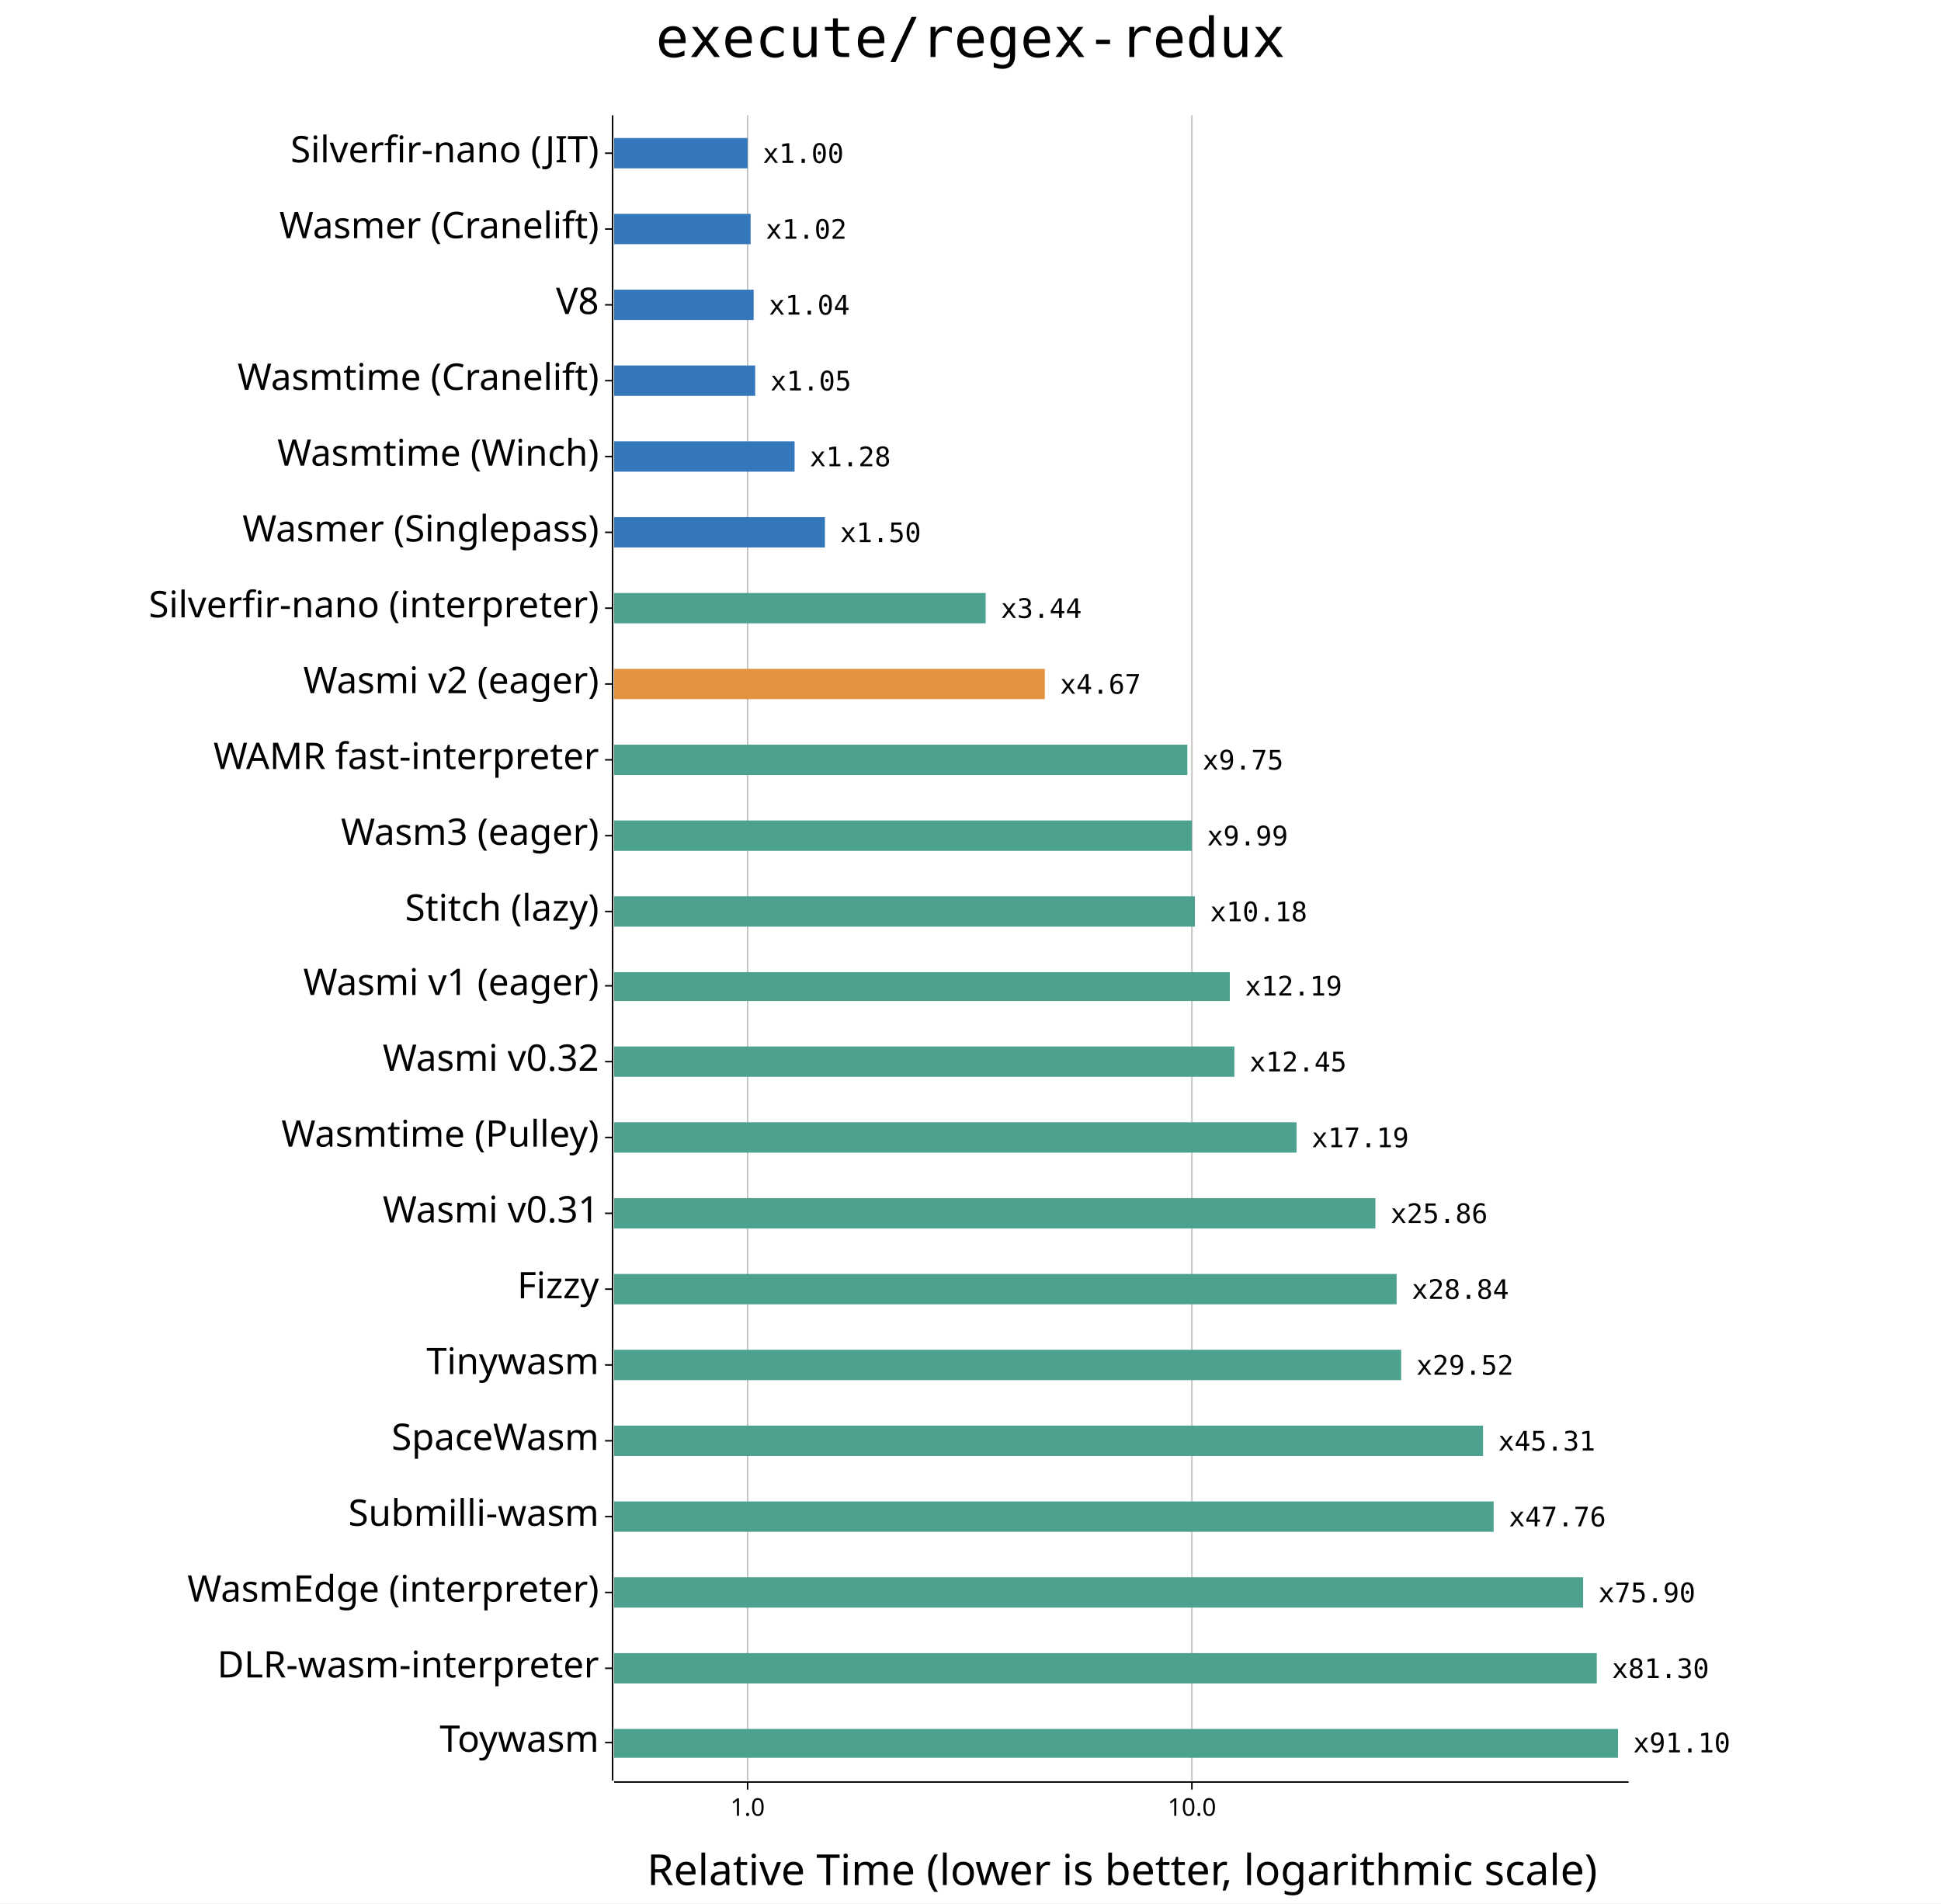
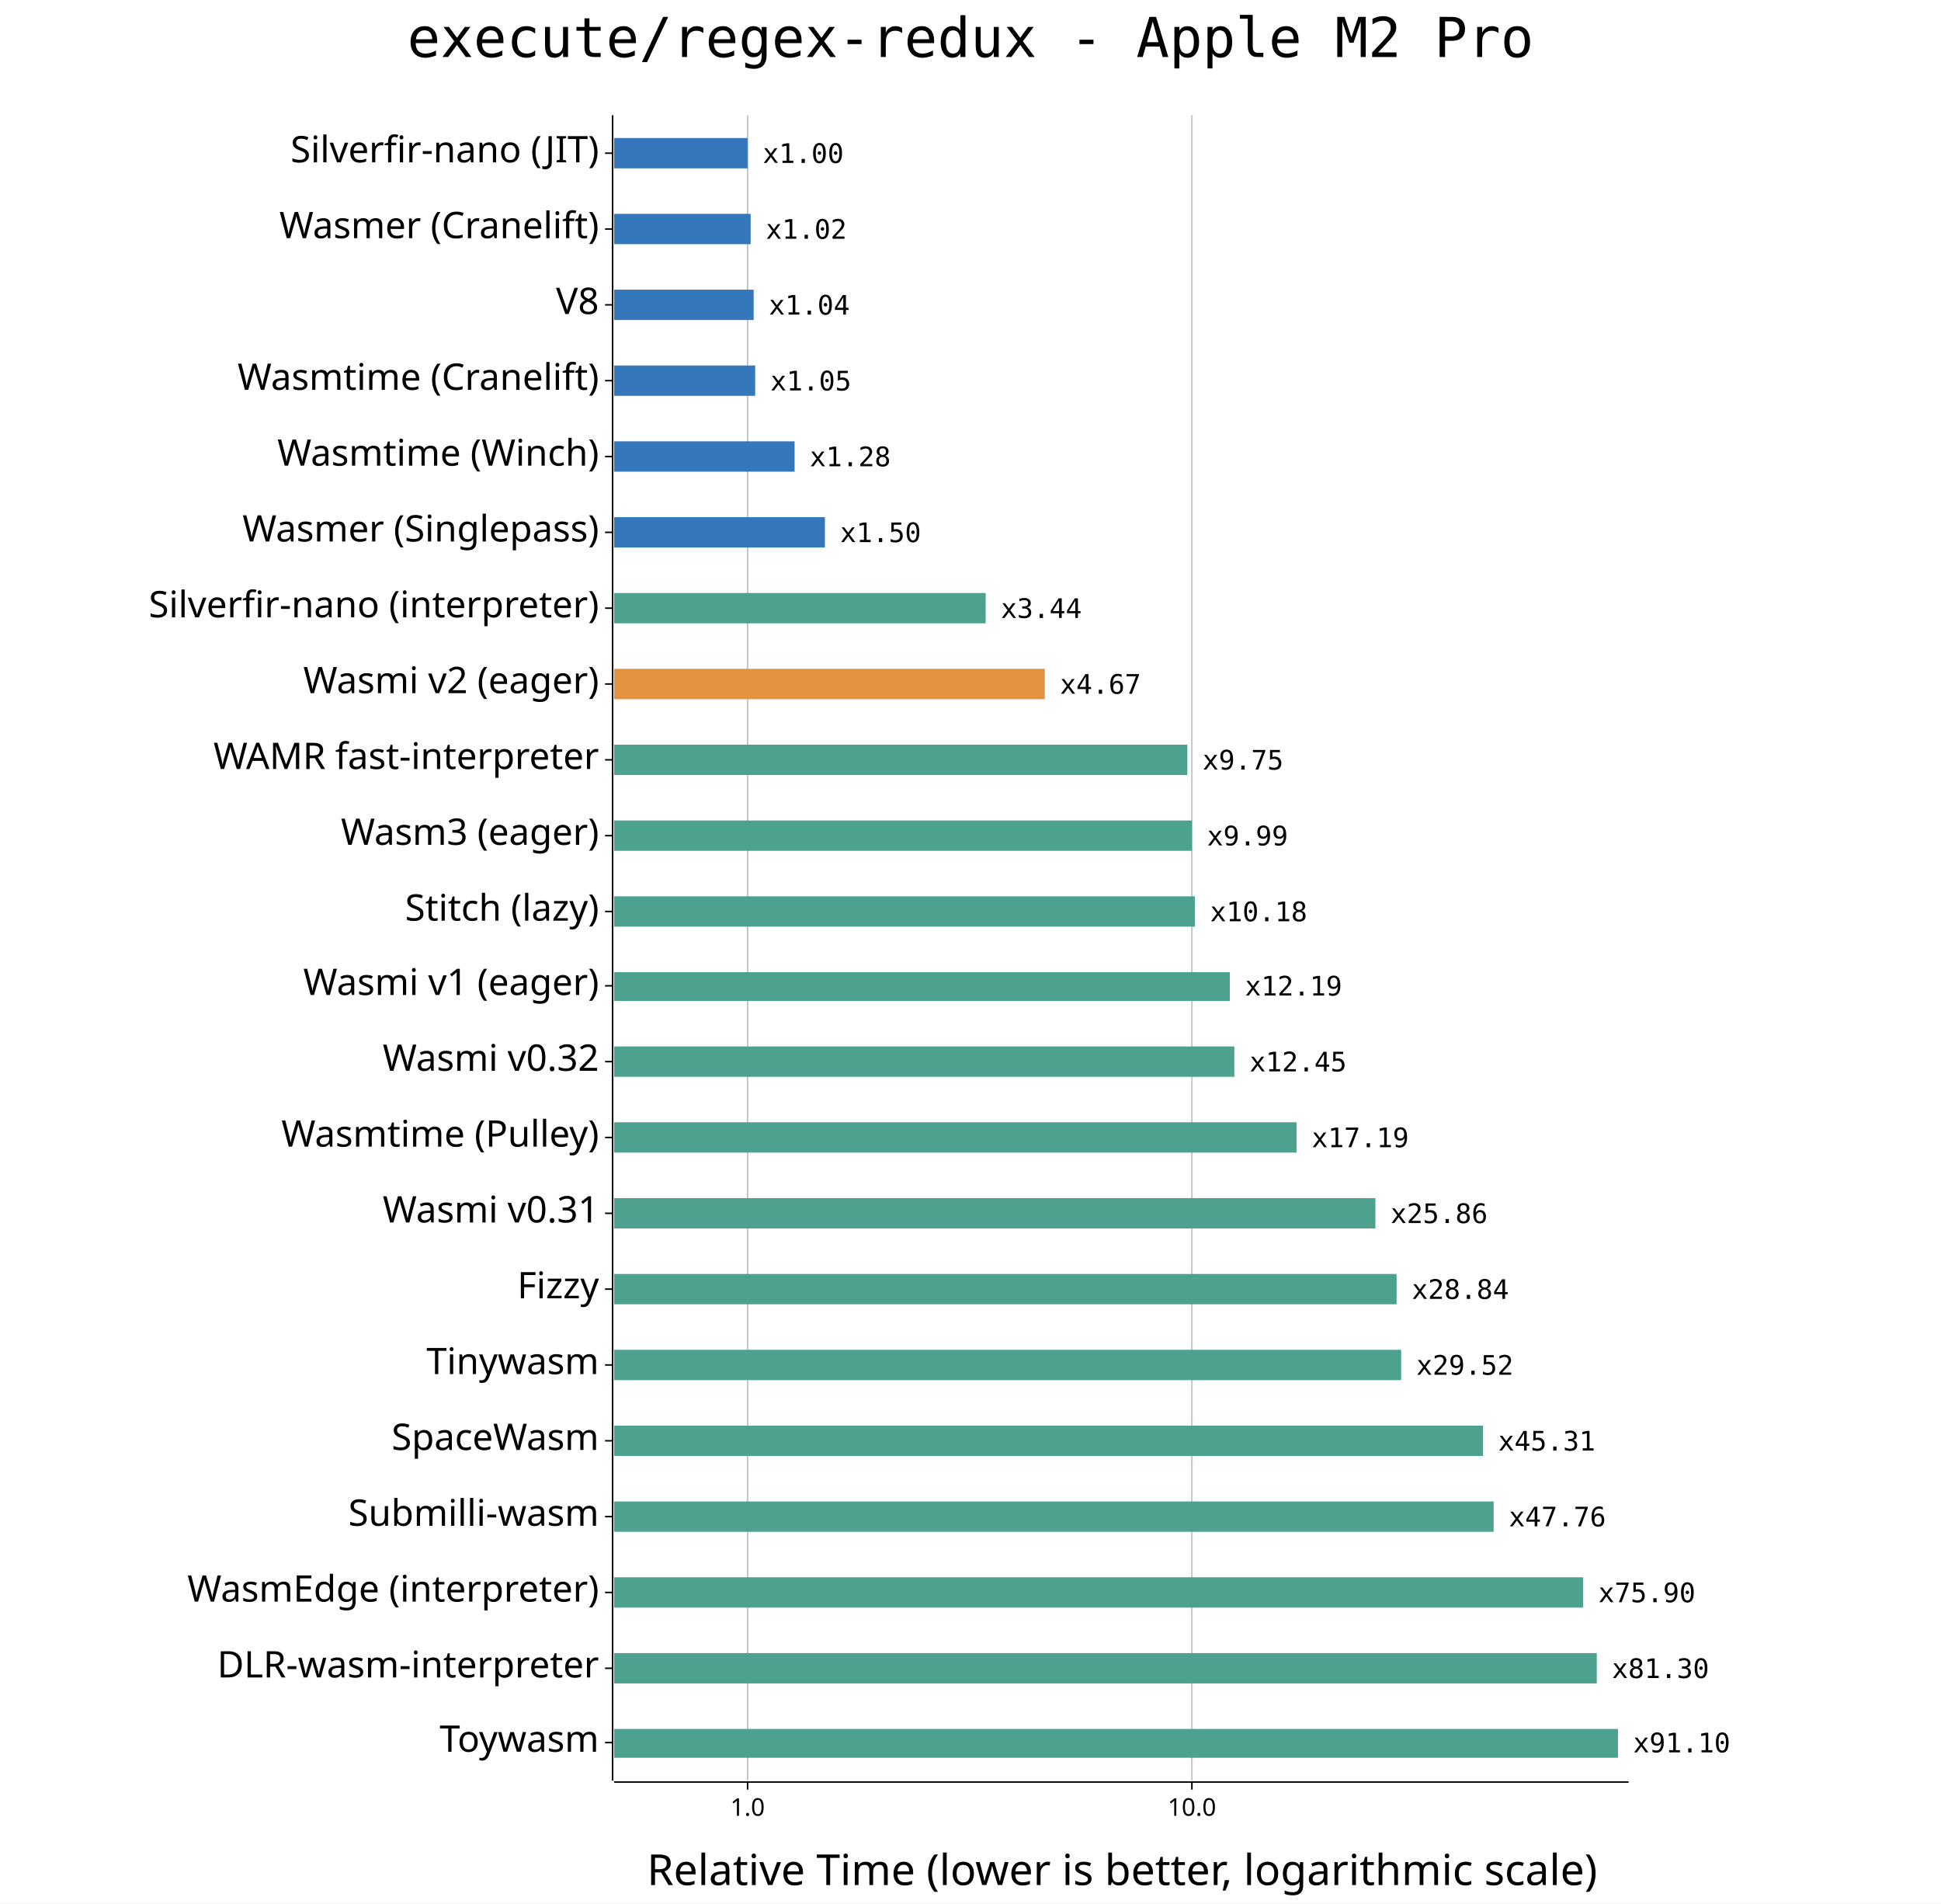
<svg xmlns="http://www.w3.org/2000/svg" width="1280" height="1255" viewBox="0 0 1280 1255">
  <rect x="0" y="0" width="1280" height="1255" opacity="1" fill="#FFFFFF" stroke="none" />
  <text x="640" y="10" dy="0.76em" text-anchor="middle" font-family="monospace" font-size="36.29" opacity="1" fill="#000000">
- execute/regex-redux
+ execute/regex-redux - Apple M2 Pro
</text>
  <line opacity="0.1" stroke="#000000" stroke-width="1" x1="493" y1="1174" x2="493" y2="76" />
  <line opacity="0.1" stroke="#000000" stroke-width="1" x1="786" y1="1174" x2="786" y2="76" />
  <text x="5" y="625" dy="0.76em" text-anchor="middle" font-family="sans-serif" font-size="28.226" opacity="1" fill="#000000" transform="rotate(270, 5, 625)">

</text>
  <text x="740" y="1250" dy="-0.5ex" text-anchor="middle" font-family="sans-serif" font-size="28.226" opacity="1" fill="#000000">
Relative Time (lower is better, logarithmic scale)
</text>
  <line opacity="0.15" stroke="#000000" stroke-width="1" x1="493" y1="1174" x2="493" y2="76" />
  <line opacity="0.15" stroke="#000000" stroke-width="1" x1="786" y1="1174" x2="786" y2="76" />
  <polyline fill="none" opacity="1" stroke="#000000" stroke-width="1" points="404,76 404,1174 " />
  <text x="395" y="1149" dy="0.5ex" text-anchor="end" font-family="sans-serif" font-size="24.194" opacity="1" fill="#000000">
Toywasm
</text>
  <polyline fill="none" opacity="1" stroke="#000000" stroke-width="1" points="399,1149 404,1149 " />
  <text x="395" y="1100" dy="0.5ex" text-anchor="end" font-family="sans-serif" font-size="24.194" opacity="1" fill="#000000">
DLR-wasm-interpreter
</text>
  <polyline fill="none" opacity="1" stroke="#000000" stroke-width="1" points="399,1100 404,1100 " />
  <text x="395" y="1050" dy="0.5ex" text-anchor="end" font-family="sans-serif" font-size="24.194" opacity="1" fill="#000000">
WasmEdge (interpreter)
</text>
  <polyline fill="none" opacity="1" stroke="#000000" stroke-width="1" points="399,1050 404,1050 " />
  <text x="395" y="1000" dy="0.5ex" text-anchor="end" font-family="sans-serif" font-size="24.194" opacity="1" fill="#000000">
Submilli-wasm
</text>
  <polyline fill="none" opacity="1" stroke="#000000" stroke-width="1" points="399,1000 404,1000 " />
  <text x="395" y="950" dy="0.5ex" text-anchor="end" font-family="sans-serif" font-size="24.194" opacity="1" fill="#000000">
SpaceWasm
</text>
  <polyline fill="none" opacity="1" stroke="#000000" stroke-width="1" points="399,950 404,950 " />
  <text x="395" y="900" dy="0.5ex" text-anchor="end" font-family="sans-serif" font-size="24.194" opacity="1" fill="#000000">
Tinywasm
</text>
  <polyline fill="none" opacity="1" stroke="#000000" stroke-width="1" points="399,900 404,900 " />
  <text x="395" y="850" dy="0.5ex" text-anchor="end" font-family="sans-serif" font-size="24.194" opacity="1" fill="#000000">
Fizzy
</text>
  <polyline fill="none" opacity="1" stroke="#000000" stroke-width="1" points="399,850 404,850 " />
  <text x="395" y="800" dy="0.5ex" text-anchor="end" font-family="sans-serif" font-size="24.194" opacity="1" fill="#000000">
Wasmi v0.31
</text>
  <polyline fill="none" opacity="1" stroke="#000000" stroke-width="1" points="399,800 404,800 " />
  <text x="395" y="750" dy="0.5ex" text-anchor="end" font-family="sans-serif" font-size="24.194" opacity="1" fill="#000000">
Wasmtime (Pulley)
</text>
  <polyline fill="none" opacity="1" stroke="#000000" stroke-width="1" points="399,750 404,750 " />
  <text x="395" y="700" dy="0.5ex" text-anchor="end" font-family="sans-serif" font-size="24.194" opacity="1" fill="#000000">
Wasmi v0.32
</text>
  <polyline fill="none" opacity="1" stroke="#000000" stroke-width="1" points="399,700 404,700 " />
  <text x="395" y="650" dy="0.5ex" text-anchor="end" font-family="sans-serif" font-size="24.194" opacity="1" fill="#000000">
Wasmi v1 (eager)
</text>
  <polyline fill="none" opacity="1" stroke="#000000" stroke-width="1" points="399,650 404,650 " />
  <text x="395" y="601" dy="0.5ex" text-anchor="end" font-family="sans-serif" font-size="24.194" opacity="1" fill="#000000">
Stitch (lazy)
</text>
  <polyline fill="none" opacity="1" stroke="#000000" stroke-width="1" points="399,601 404,601 " />
  <text x="395" y="551" dy="0.5ex" text-anchor="end" font-family="sans-serif" font-size="24.194" opacity="1" fill="#000000">
Wasm3 (eager)
</text>
  <polyline fill="none" opacity="1" stroke="#000000" stroke-width="1" points="399,551 404,551 " />
  <text x="395" y="501" dy="0.5ex" text-anchor="end" font-family="sans-serif" font-size="24.194" opacity="1" fill="#000000">
WAMR fast-interpreter
</text>
  <polyline fill="none" opacity="1" stroke="#000000" stroke-width="1" points="399,501 404,501 " />
  <text x="395" y="451" dy="0.5ex" text-anchor="end" font-family="sans-serif" font-size="24.194" opacity="1" fill="#000000">
Wasmi v2 (eager)
</text>
  <polyline fill="none" opacity="1" stroke="#000000" stroke-width="1" points="399,451 404,451 " />
  <text x="395" y="401" dy="0.5ex" text-anchor="end" font-family="sans-serif" font-size="24.194" opacity="1" fill="#000000">
Silverfir-nano (interpreter)
</text>
  <polyline fill="none" opacity="1" stroke="#000000" stroke-width="1" points="399,401 404,401 " />
  <text x="395" y="351" dy="0.5ex" text-anchor="end" font-family="sans-serif" font-size="24.194" opacity="1" fill="#000000">
Wasmer (Singlepass)
</text>
  <polyline fill="none" opacity="1" stroke="#000000" stroke-width="1" points="399,351 404,351 " />
  <text x="395" y="301" dy="0.5ex" text-anchor="end" font-family="sans-serif" font-size="24.194" opacity="1" fill="#000000">
Wasmtime (Winch)
</text>
  <polyline fill="none" opacity="1" stroke="#000000" stroke-width="1" points="399,301 404,301 " />
  <text x="395" y="251" dy="0.5ex" text-anchor="end" font-family="sans-serif" font-size="24.194" opacity="1" fill="#000000">
Wasmtime (Cranelift)
</text>
  <polyline fill="none" opacity="1" stroke="#000000" stroke-width="1" points="399,251 404,251 " />
  <text x="395" y="201" dy="0.5ex" text-anchor="end" font-family="sans-serif" font-size="24.194" opacity="1" fill="#000000">
V8
</text>
  <polyline fill="none" opacity="1" stroke="#000000" stroke-width="1" points="399,201 404,201 " />
  <text x="395" y="151" dy="0.5ex" text-anchor="end" font-family="sans-serif" font-size="24.194" opacity="1" fill="#000000">
Wasmer (Cranelift)
</text>
  <polyline fill="none" opacity="1" stroke="#000000" stroke-width="1" points="399,151 404,151 " />
  <text x="395" y="101" dy="0.5ex" text-anchor="end" font-family="sans-serif" font-size="24.194" opacity="1" fill="#000000">
Silverfir-nano (JIT)
</text>
  <polyline fill="none" opacity="1" stroke="#000000" stroke-width="1" points="399,101 404,101 " />
  <polyline fill="none" opacity="1" stroke="#000000" stroke-width="1" points="405,1175 1074,1175 " />
  <text x="493" y="1185" dy="0.76em" text-anchor="middle" font-family="sans-serif" font-size="16.129" opacity="1" fill="#000000">
1.0
</text>
  <polyline fill="none" opacity="1" stroke="#000000" stroke-width="1" points="493,1175 493,1180 " />
  <text x="786" y="1185" dy="0.76em" text-anchor="middle" font-family="sans-serif" font-size="16.129" opacity="1" fill="#000000">
10.0
</text>
  <polyline fill="none" opacity="1" stroke="#000000" stroke-width="1" points="786,1175 786,1180 " />
+   <rect x="405" y="840" width="516" height="20" opacity="1" fill="#4CA18F" stroke="none" />
+   <rect x="405" y="191" width="92" height="20" opacity="1" fill="#3477BA" stroke="none" />
+   <rect x="405" y="441" width="284" height="20" opacity="1" fill="#E3923F" stroke="none" />
  <rect x="405" y="591" width="383" height="20" opacity="1" fill="#4CA18F" stroke="none" />
-   <rect x="405" y="391" width="245" height="20" opacity="1" fill="#4CA18F" stroke="none" />
-   <rect x="405" y="690" width="409" height="20" opacity="1" fill="#4CA18F" stroke="none" />
-   <rect x="405" y="940" width="573" height="20" opacity="1" fill="#4CA18F" stroke="none" />
-   <rect x="405" y="840" width="516" height="20" opacity="1" fill="#4CA18F" stroke="none" />
  <rect x="405" y="1140" width="662" height="19" opacity="1" fill="#4CA18F" stroke="none" />
-   <rect x="405" y="641" width="406" height="19" opacity="1" fill="#4CA18F" stroke="none" />
-   <rect x="405" y="341" width="139" height="20" opacity="1" fill="#3477BA" stroke="none" />
-   <rect x="405" y="1040" width="639" height="20" opacity="1" fill="#4CA18F" stroke="none" />
-   <rect x="405" y="191" width="92" height="20" opacity="1" fill="#3477BA" stroke="none" />
-   <rect x="405" y="890" width="519" height="20" opacity="1" fill="#4CA18F" stroke="none" />
-   <rect x="405" y="241" width="93" height="20" opacity="1" fill="#3477BA" stroke="none" />
-   <rect x="405" y="491" width="378" height="20" opacity="1" fill="#4CA18F" stroke="none" />
  <rect x="405" y="541" width="381" height="20" opacity="1" fill="#4CA18F" stroke="none" />
-   <rect x="405" y="141" width="90" height="20" opacity="1" fill="#3477BA" stroke="none" />
-   <rect x="405" y="790" width="502" height="20" opacity="1" fill="#4CA18F" stroke="none" />
-   <rect x="405" y="740" width="450" height="20" opacity="1" fill="#4CA18F" stroke="none" />
-   <rect x="405" y="91" width="88" height="20" opacity="1" fill="#3477BA" stroke="none" />
  <rect x="405" y="1090" width="648" height="20" opacity="1" fill="#4CA18F" stroke="none" />
  <rect x="405" y="990" width="580" height="20" opacity="1" fill="#4CA18F" stroke="none" />
+   <rect x="405" y="1040" width="639" height="20" opacity="1" fill="#4CA18F" stroke="none" />
+   <rect x="405" y="690" width="409" height="20" opacity="1" fill="#4CA18F" stroke="none" />
  <rect x="405" y="291" width="119" height="20" opacity="1" fill="#3477BA" stroke="none" />
-   <rect x="405" y="441" width="284" height="20" opacity="1" fill="#E3923F" stroke="none" />
+   <rect x="405" y="890" width="519" height="20" opacity="1" fill="#4CA18F" stroke="none" />
+   <rect x="405" y="391" width="245" height="20" opacity="1" fill="#4CA18F" stroke="none" />
+   <rect x="405" y="241" width="93" height="20" opacity="1" fill="#3477BA" stroke="none" />
+   <rect x="405" y="790" width="502" height="20" opacity="1" fill="#4CA18F" stroke="none" />
+   <rect x="405" y="641" width="406" height="19" opacity="1" fill="#4CA18F" stroke="none" />
+   <rect x="405" y="491" width="378" height="20" opacity="1" fill="#4CA18F" stroke="none" />
+   <rect x="405" y="740" width="450" height="20" opacity="1" fill="#4CA18F" stroke="none" />
+   <rect x="405" y="141" width="90" height="20" opacity="1" fill="#3477BA" stroke="none" />
+   <rect x="405" y="91" width="88" height="20" opacity="1" fill="#3477BA" stroke="none" />
+   <rect x="405" y="341" width="139" height="20" opacity="1" fill="#3477BA" stroke="none" />
+   <rect x="405" y="940" width="573" height="20" opacity="1" fill="#4CA18F" stroke="none" />
  <text x="1077" y="1151" dy="0.5ex" text-anchor="start" font-family="monospace" font-size="17.742" opacity="1" fill="#000000">
x91.10
</text>
  <text x="1063" y="1102" dy="0.5ex" text-anchor="start" font-family="monospace" font-size="17.742" opacity="1" fill="#000000">
x81.30
</text>
  <text x="1054" y="1052" dy="0.5ex" text-anchor="start" font-family="monospace" font-size="17.742" opacity="1" fill="#000000">
x75.90
</text>
  <text x="995" y="1002" dy="0.5ex" text-anchor="start" font-family="monospace" font-size="17.742" opacity="1" fill="#000000">
x47.76
</text>
  <text x="988" y="952" dy="0.5ex" text-anchor="start" font-family="monospace" font-size="17.742" opacity="1" fill="#000000">
x45.31
</text>
  <text x="934" y="902" dy="0.5ex" text-anchor="start" font-family="monospace" font-size="17.742" opacity="1" fill="#000000">
x29.52
</text>
  <text x="931" y="852" dy="0.5ex" text-anchor="start" font-family="monospace" font-size="17.742" opacity="1" fill="#000000">
x28.84
</text>
  <text x="917" y="802" dy="0.5ex" text-anchor="start" font-family="monospace" font-size="17.742" opacity="1" fill="#000000">
x25.86
</text>
  <text x="865" y="752" dy="0.5ex" text-anchor="start" font-family="monospace" font-size="17.742" opacity="1" fill="#000000">
x17.19
</text>
  <text x="824" y="702" dy="0.5ex" text-anchor="start" font-family="monospace" font-size="17.742" opacity="1" fill="#000000">
x12.45
</text>
  <text x="821" y="652" dy="0.5ex" text-anchor="start" font-family="monospace" font-size="17.742" opacity="1" fill="#000000">
x12.19
</text>
  <text x="798" y="603" dy="0.5ex" text-anchor="start" font-family="monospace" font-size="17.742" opacity="1" fill="#000000">
x10.18
</text>
  <text x="796" y="553" dy="0.5ex" text-anchor="start" font-family="monospace" font-size="17.742" opacity="1" fill="#000000">
x9.99
</text>
  <text x="793" y="503" dy="0.5ex" text-anchor="start" font-family="monospace" font-size="17.742" opacity="1" fill="#000000">
x9.75
</text>
  <text x="699" y="453" dy="0.5ex" text-anchor="start" font-family="monospace" font-size="17.742" opacity="1" fill="#000000">
x4.67
</text>
  <text x="660" y="403" dy="0.5ex" text-anchor="start" font-family="monospace" font-size="17.742" opacity="1" fill="#000000">
x3.44
</text>
  <text x="554" y="353" dy="0.5ex" text-anchor="start" font-family="monospace" font-size="17.742" opacity="1" fill="#000000">
x1.50
</text>
  <text x="534" y="303" dy="0.5ex" text-anchor="start" font-family="monospace" font-size="17.742" opacity="1" fill="#000000">
x1.28
</text>
  <text x="508" y="253" dy="0.5ex" text-anchor="start" font-family="monospace" font-size="17.742" opacity="1" fill="#000000">
x1.05
</text>
  <text x="507" y="203" dy="0.5ex" text-anchor="start" font-family="monospace" font-size="17.742" opacity="1" fill="#000000">
x1.04
</text>
  <text x="505" y="153" dy="0.5ex" text-anchor="start" font-family="monospace" font-size="17.742" opacity="1" fill="#000000">
x1.02
</text>
  <text x="503" y="103" dy="0.5ex" text-anchor="start" font-family="monospace" font-size="17.742" opacity="1" fill="#000000">
x1.00
</text>
</svg>
